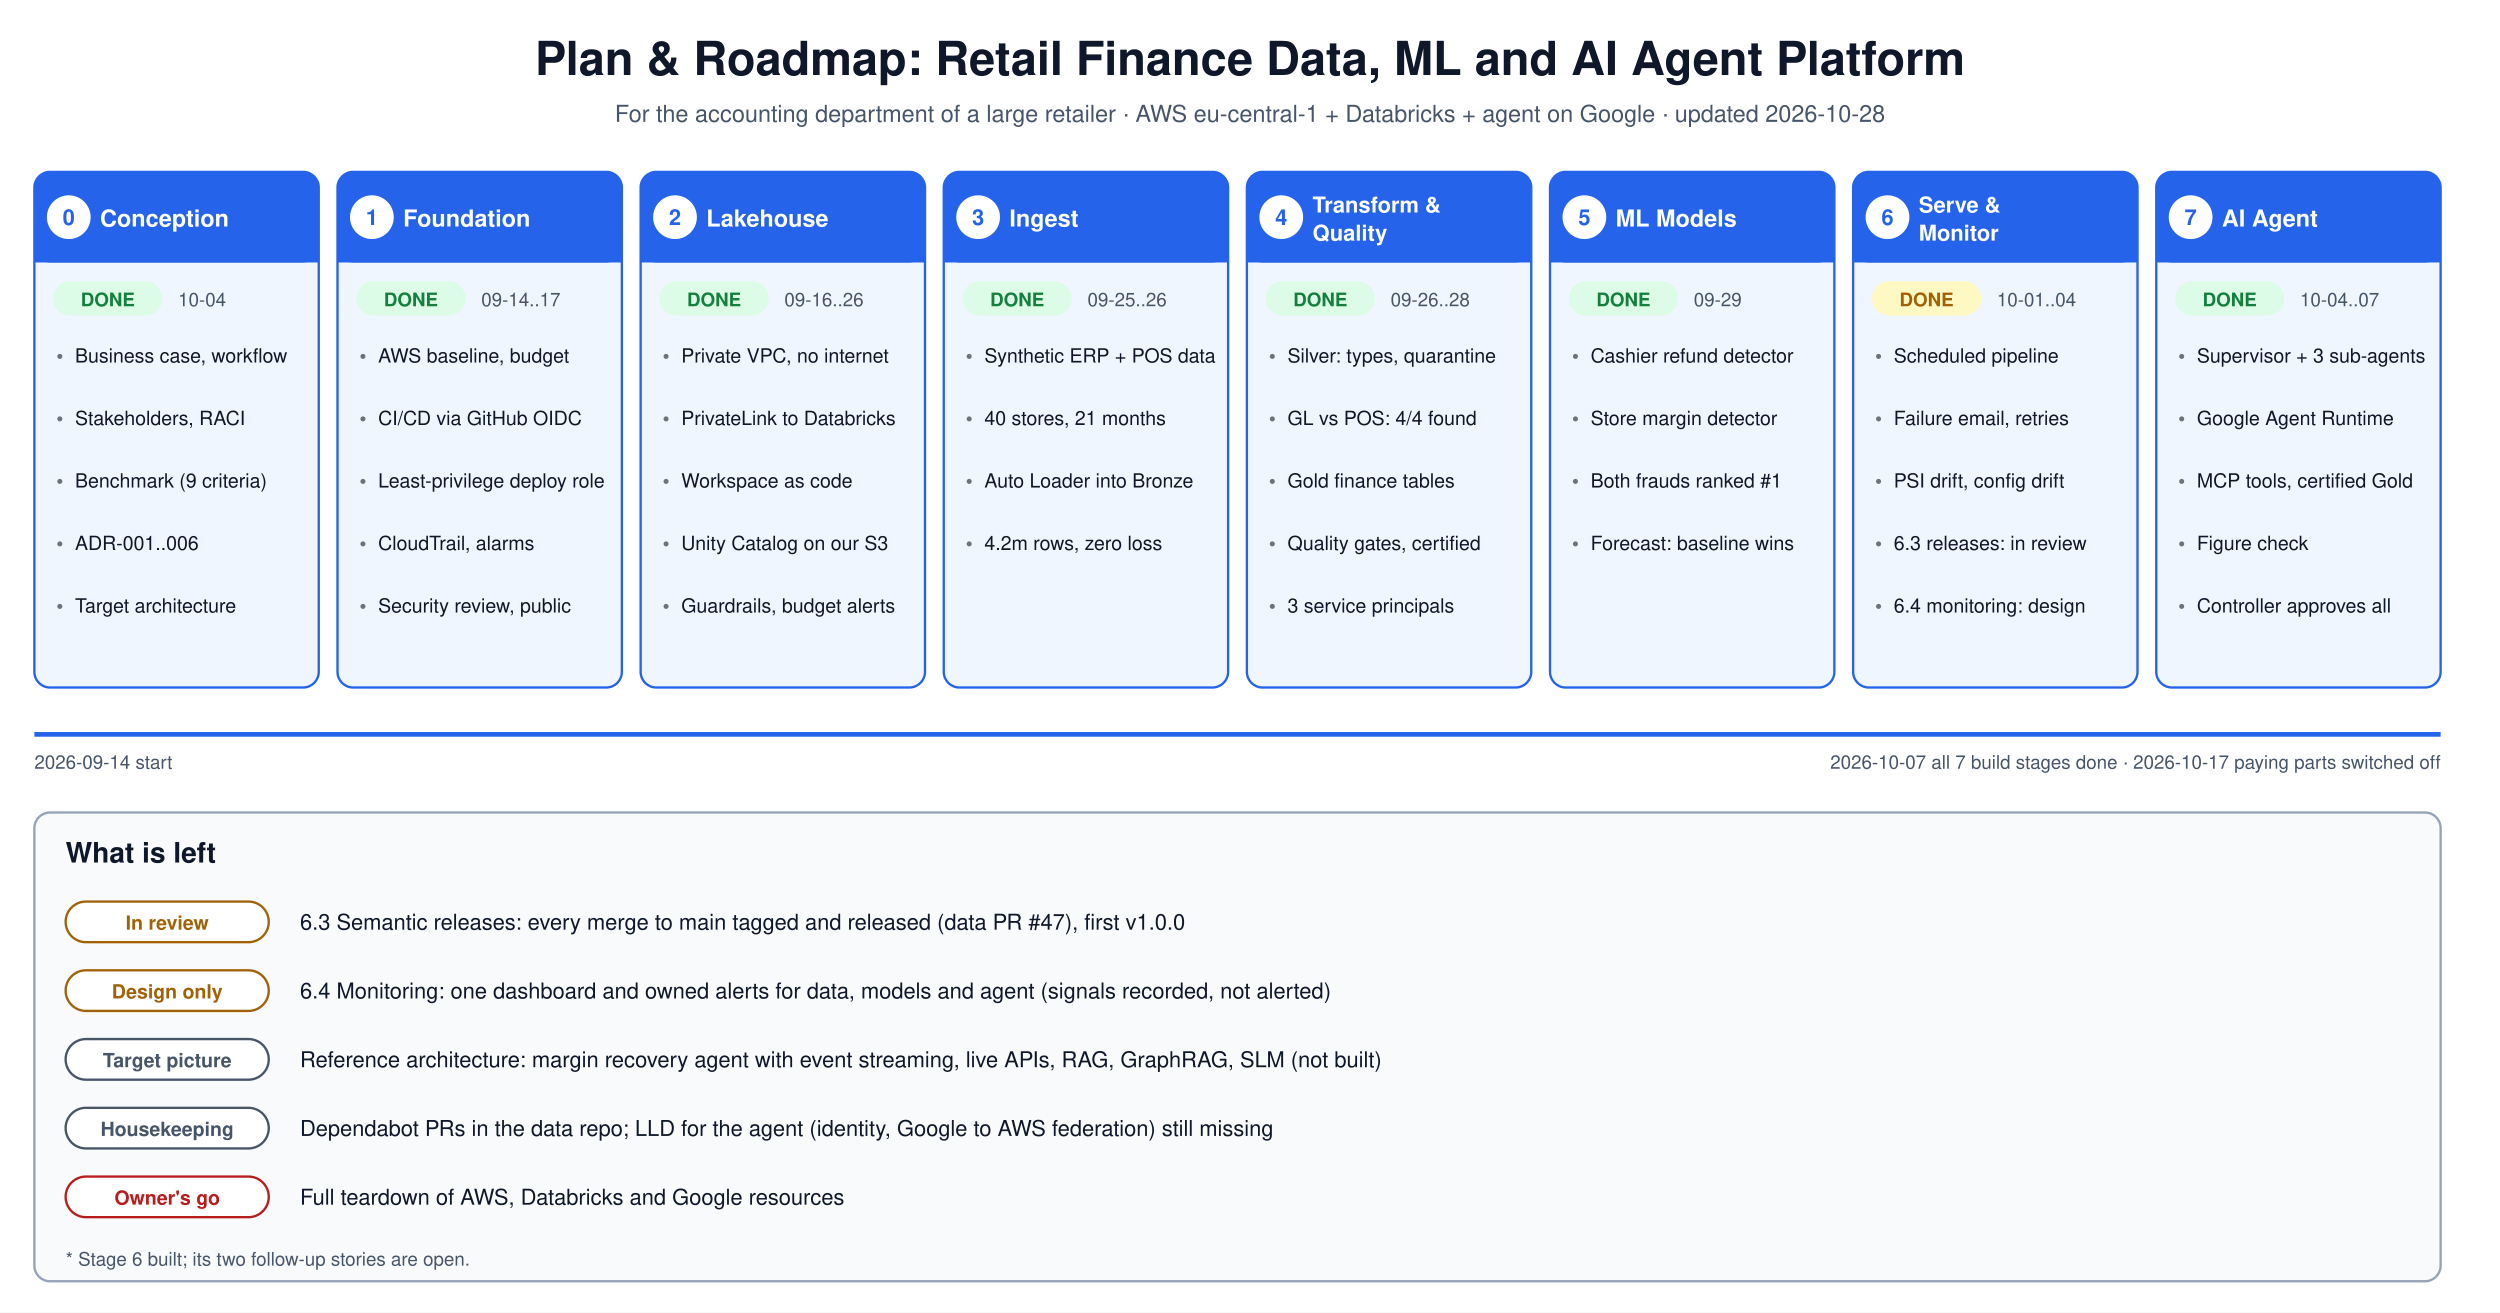
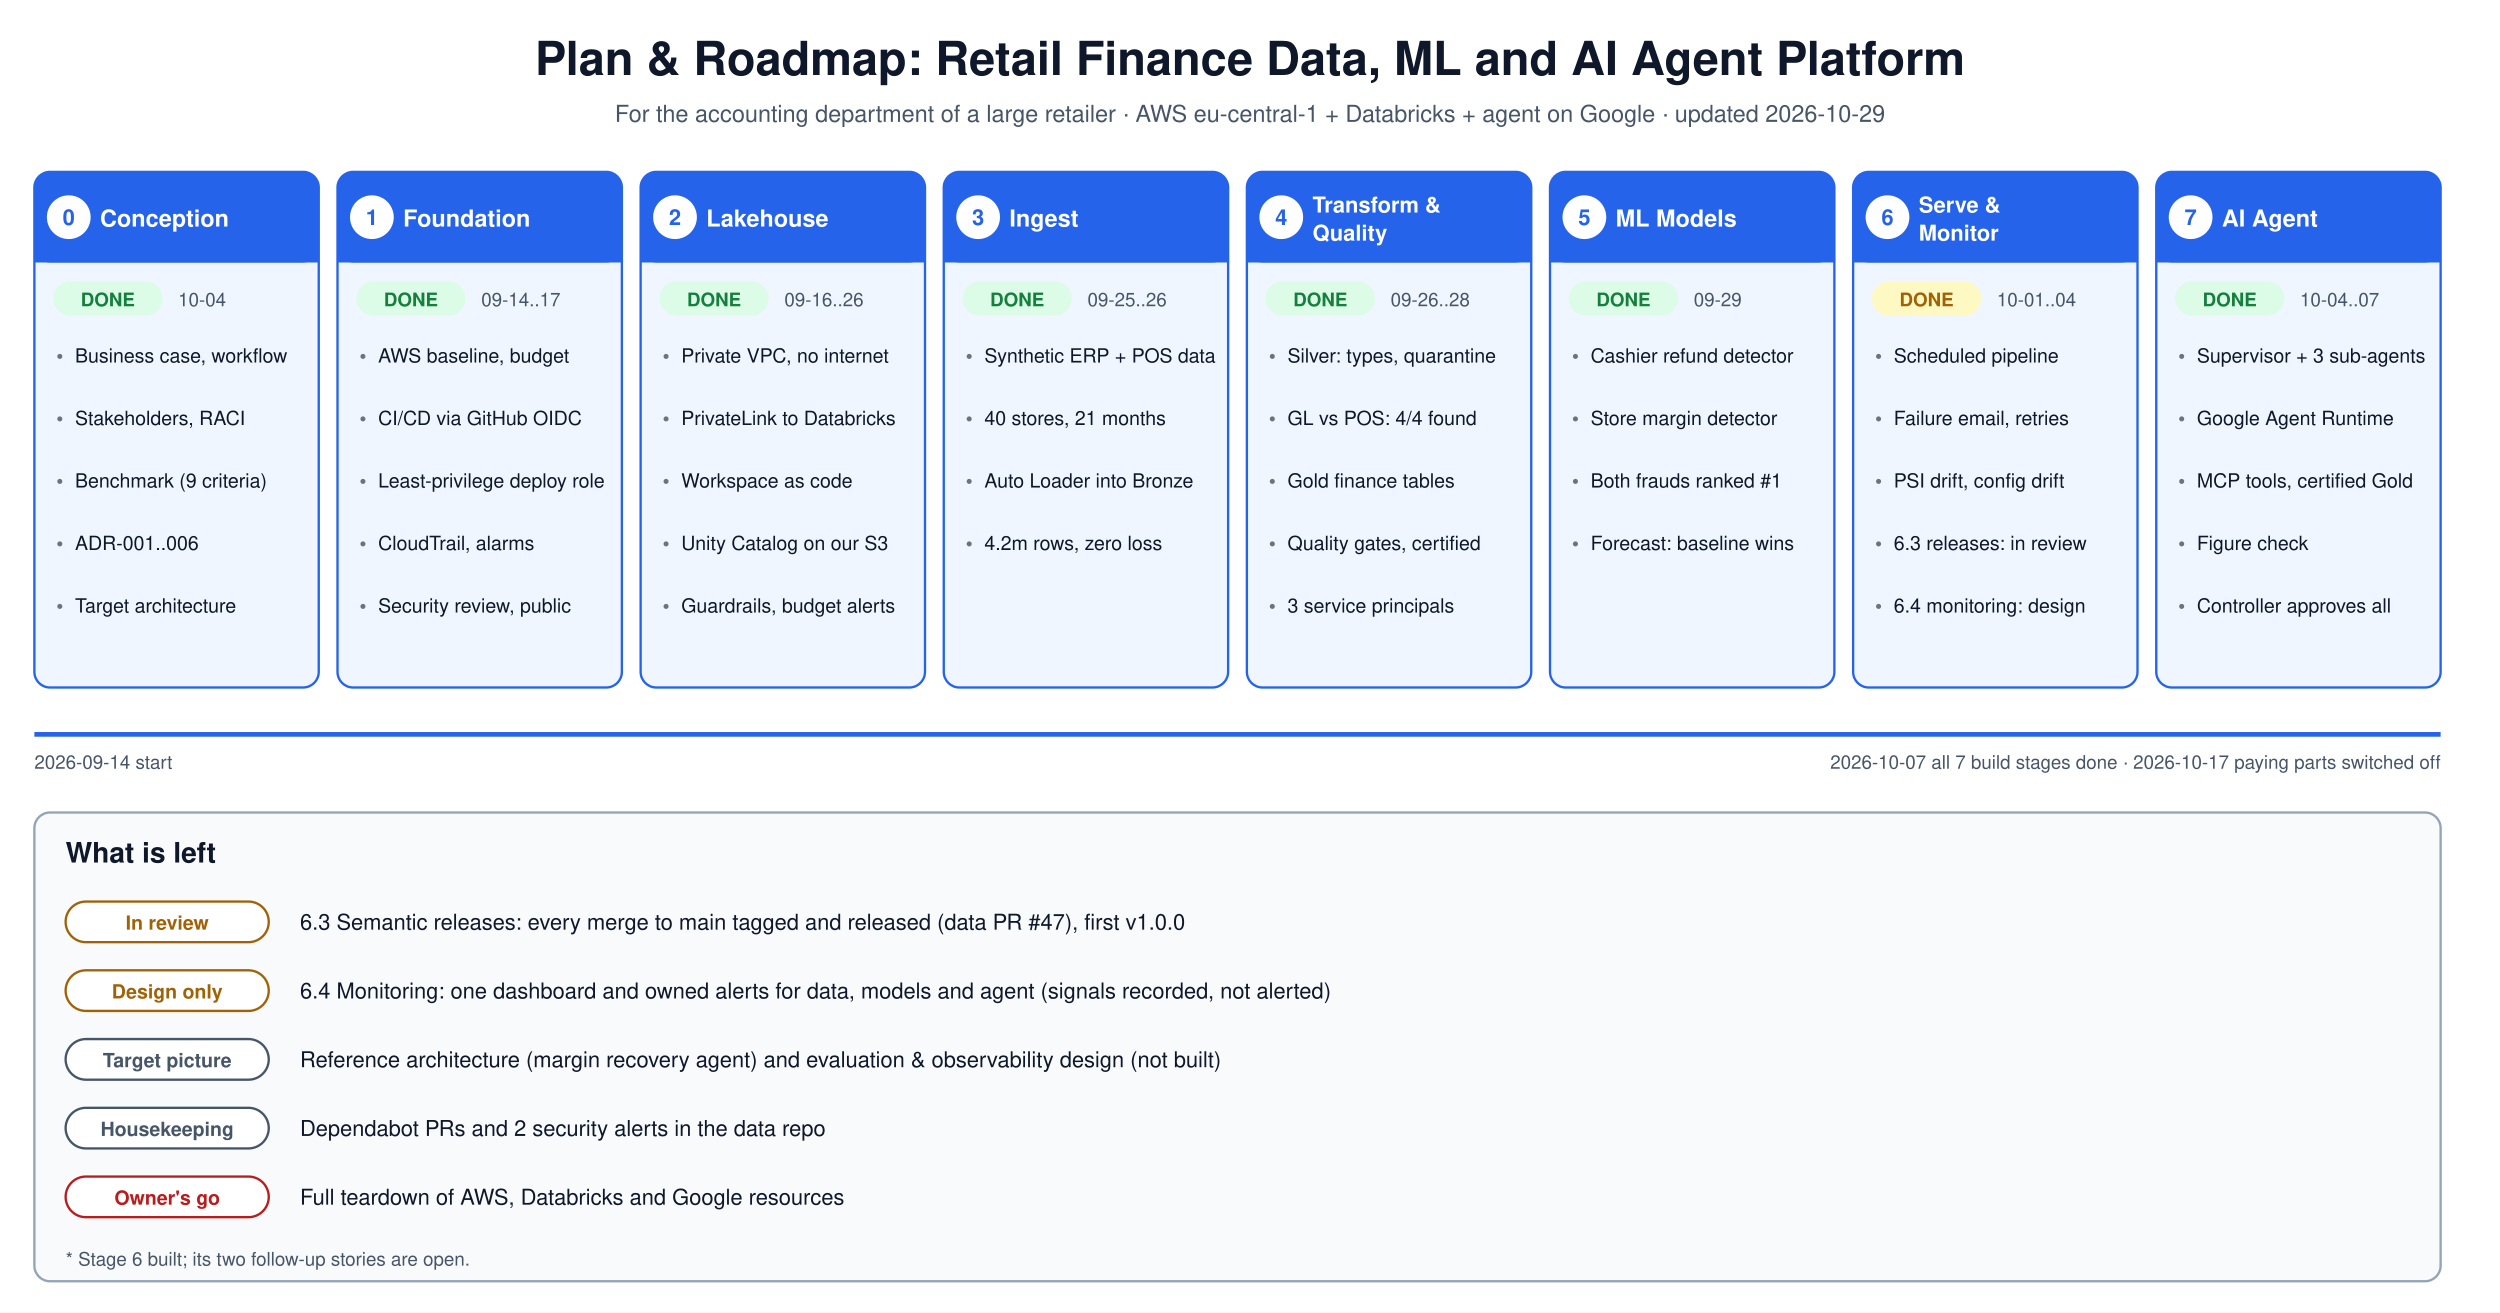
<svg xmlns="http://www.w3.org/2000/svg" width="1600" height="840" viewBox="0 0 1600 840" font-family="Segoe UI, Helvetica, Arial, sans-serif">
  <rect x="0" y="0" width="1600" height="840" rx="0" fill="#ffffff" stroke="none" stroke-width="1.5" />
  <text x="800.0" y="48" font-size="30" font-weight="bold" fill="#0f172a" text-anchor="middle">Plan &amp; Roadmap: Retail Finance Data, ML and AI Agent Platform</text>
-   <text x="800.0" y="78" font-size="15" font-weight="normal" fill="#475569" text-anchor="middle">For the accounting department of a large retailer · AWS eu-central-1 + Databricks + agent on Google · updated 2026-10-28</text>
+   <text x="800.0" y="78" font-size="15" font-weight="normal" fill="#475569" text-anchor="middle">For the accounting department of a large retailer · AWS eu-central-1 + Databricks + agent on Google · updated 2026-10-29</text>
  <rect x="22" y="110" width="182" height="330" rx="10" fill="#eff6ff" stroke="#2563eb" stroke-width="1.5" />
  <rect x="22" y="110" width="182" height="58" rx="10" fill="#2563eb" stroke="none" stroke-width="1.5" />
  <rect x="22" y="150" width="182" height="18" rx="0" fill="#2563eb" stroke="none" stroke-width="1.5" />
  <circle cx="44" cy="139" r="14" fill="#ffffff" />
  <text x="44" y="144" font-size="14" font-weight="bold" fill="#2563eb" text-anchor="middle">0</text>
  <text x="64" y="145" font-size="15" font-weight="bold" fill="#ffffff" text-anchor="start">Conception</text>
  <rect x="34" y="180" width="70" height="22" rx="11" fill="#dcfce7" stroke="none" stroke-width="1.5" />
  <text x="69" y="196" font-size="12" font-weight="bold" fill="#15803d" text-anchor="middle">DONE</text>
  <text x="114" y="196" font-size="12" font-weight="normal" fill="#475569" text-anchor="start">10-04</text>
  <text x="36" y="232" font-size="13" font-weight="bold" fill="#6b7280" text-anchor="start">•</text>
  <text x="48" y="232" font-size="12.5" font-weight="normal" fill="#0f172a" text-anchor="start">Business case, workflow</text>
  <text x="36" y="272" font-size="13" font-weight="bold" fill="#6b7280" text-anchor="start">•</text>
  <text x="48" y="272" font-size="12.5" font-weight="normal" fill="#0f172a" text-anchor="start">Stakeholders, RACI</text>
  <text x="36" y="312" font-size="13" font-weight="bold" fill="#6b7280" text-anchor="start">•</text>
  <text x="48" y="312" font-size="12.5" font-weight="normal" fill="#0f172a" text-anchor="start">Benchmark (9 criteria)</text>
  <text x="36" y="352" font-size="13" font-weight="bold" fill="#6b7280" text-anchor="start">•</text>
  <text x="48" y="352" font-size="12.5" font-weight="normal" fill="#0f172a" text-anchor="start">ADR-001..006</text>
  <text x="36" y="392" font-size="13" font-weight="bold" fill="#6b7280" text-anchor="start">•</text>
  <text x="48" y="392" font-size="12.5" font-weight="normal" fill="#0f172a" text-anchor="start">Target architecture</text>
  <rect x="216" y="110" width="182" height="330" rx="10" fill="#eff6ff" stroke="#2563eb" stroke-width="1.5" />
  <rect x="216" y="110" width="182" height="58" rx="10" fill="#2563eb" stroke="none" stroke-width="1.5" />
  <rect x="216" y="150" width="182" height="18" rx="0" fill="#2563eb" stroke="none" stroke-width="1.5" />
  <circle cx="238" cy="139" r="14" fill="#ffffff" />
  <text x="238" y="144" font-size="14" font-weight="bold" fill="#2563eb" text-anchor="middle">1</text>
  <text x="258" y="145" font-size="15" font-weight="bold" fill="#ffffff" text-anchor="start">Foundation</text>
  <rect x="228" y="180" width="70" height="22" rx="11" fill="#dcfce7" stroke="none" stroke-width="1.5" />
  <text x="263" y="196" font-size="12" font-weight="bold" fill="#15803d" text-anchor="middle">DONE</text>
  <text x="308" y="196" font-size="12" font-weight="normal" fill="#475569" text-anchor="start">09-14..17</text>
  <text x="230" y="232" font-size="13" font-weight="bold" fill="#6b7280" text-anchor="start">•</text>
  <text x="242" y="232" font-size="12.5" font-weight="normal" fill="#0f172a" text-anchor="start">AWS baseline, budget</text>
  <text x="230" y="272" font-size="13" font-weight="bold" fill="#6b7280" text-anchor="start">•</text>
  <text x="242" y="272" font-size="12.5" font-weight="normal" fill="#0f172a" text-anchor="start">CI/CD via GitHub OIDC</text>
  <text x="230" y="312" font-size="13" font-weight="bold" fill="#6b7280" text-anchor="start">•</text>
  <text x="242" y="312" font-size="12.5" font-weight="normal" fill="#0f172a" text-anchor="start">Least-privilege deploy role</text>
  <text x="230" y="352" font-size="13" font-weight="bold" fill="#6b7280" text-anchor="start">•</text>
  <text x="242" y="352" font-size="12.5" font-weight="normal" fill="#0f172a" text-anchor="start">CloudTrail, alarms</text>
  <text x="230" y="392" font-size="13" font-weight="bold" fill="#6b7280" text-anchor="start">•</text>
  <text x="242" y="392" font-size="12.5" font-weight="normal" fill="#0f172a" text-anchor="start">Security review, public</text>
  <rect x="410" y="110" width="182" height="330" rx="10" fill="#eff6ff" stroke="#2563eb" stroke-width="1.5" />
  <rect x="410" y="110" width="182" height="58" rx="10" fill="#2563eb" stroke="none" stroke-width="1.5" />
  <rect x="410" y="150" width="182" height="18" rx="0" fill="#2563eb" stroke="none" stroke-width="1.5" />
  <circle cx="432" cy="139" r="14" fill="#ffffff" />
  <text x="432" y="144" font-size="14" font-weight="bold" fill="#2563eb" text-anchor="middle">2</text>
  <text x="452" y="145" font-size="15" font-weight="bold" fill="#ffffff" text-anchor="start">Lakehouse</text>
  <rect x="422" y="180" width="70" height="22" rx="11" fill="#dcfce7" stroke="none" stroke-width="1.5" />
  <text x="457" y="196" font-size="12" font-weight="bold" fill="#15803d" text-anchor="middle">DONE</text>
  <text x="502" y="196" font-size="12" font-weight="normal" fill="#475569" text-anchor="start">09-16..26</text>
  <text x="424" y="232" font-size="13" font-weight="bold" fill="#6b7280" text-anchor="start">•</text>
  <text x="436" y="232" font-size="12.5" font-weight="normal" fill="#0f172a" text-anchor="start">Private VPC, no internet</text>
  <text x="424" y="272" font-size="13" font-weight="bold" fill="#6b7280" text-anchor="start">•</text>
  <text x="436" y="272" font-size="12.5" font-weight="normal" fill="#0f172a" text-anchor="start">PrivateLink to Databricks</text>
  <text x="424" y="312" font-size="13" font-weight="bold" fill="#6b7280" text-anchor="start">•</text>
  <text x="436" y="312" font-size="12.5" font-weight="normal" fill="#0f172a" text-anchor="start">Workspace as code</text>
  <text x="424" y="352" font-size="13" font-weight="bold" fill="#6b7280" text-anchor="start">•</text>
  <text x="436" y="352" font-size="12.5" font-weight="normal" fill="#0f172a" text-anchor="start">Unity Catalog on our S3</text>
  <text x="424" y="392" font-size="13" font-weight="bold" fill="#6b7280" text-anchor="start">•</text>
  <text x="436" y="392" font-size="12.5" font-weight="normal" fill="#0f172a" text-anchor="start">Guardrails, budget alerts</text>
  <rect x="604" y="110" width="182" height="330" rx="10" fill="#eff6ff" stroke="#2563eb" stroke-width="1.5" />
  <rect x="604" y="110" width="182" height="58" rx="10" fill="#2563eb" stroke="none" stroke-width="1.5" />
  <rect x="604" y="150" width="182" height="18" rx="0" fill="#2563eb" stroke="none" stroke-width="1.5" />
  <circle cx="626" cy="139" r="14" fill="#ffffff" />
  <text x="626" y="144" font-size="14" font-weight="bold" fill="#2563eb" text-anchor="middle">3</text>
  <text x="646" y="145" font-size="15" font-weight="bold" fill="#ffffff" text-anchor="start">Ingest</text>
  <rect x="616" y="180" width="70" height="22" rx="11" fill="#dcfce7" stroke="none" stroke-width="1.5" />
  <text x="651" y="196" font-size="12" font-weight="bold" fill="#15803d" text-anchor="middle">DONE</text>
  <text x="696" y="196" font-size="12" font-weight="normal" fill="#475569" text-anchor="start">09-25..26</text>
  <text x="618" y="232" font-size="13" font-weight="bold" fill="#6b7280" text-anchor="start">•</text>
  <text x="630" y="232" font-size="12.5" font-weight="normal" fill="#0f172a" text-anchor="start">Synthetic ERP + POS data</text>
  <text x="618" y="272" font-size="13" font-weight="bold" fill="#6b7280" text-anchor="start">•</text>
  <text x="630" y="272" font-size="12.5" font-weight="normal" fill="#0f172a" text-anchor="start">40 stores, 21 months</text>
  <text x="618" y="312" font-size="13" font-weight="bold" fill="#6b7280" text-anchor="start">•</text>
  <text x="630" y="312" font-size="12.5" font-weight="normal" fill="#0f172a" text-anchor="start">Auto Loader into Bronze</text>
  <text x="618" y="352" font-size="13" font-weight="bold" fill="#6b7280" text-anchor="start">•</text>
  <text x="630" y="352" font-size="12.5" font-weight="normal" fill="#0f172a" text-anchor="start">4.2m rows, zero loss</text>
  <rect x="798" y="110" width="182" height="330" rx="10" fill="#eff6ff" stroke="#2563eb" stroke-width="1.5" />
  <rect x="798" y="110" width="182" height="58" rx="10" fill="#2563eb" stroke="none" stroke-width="1.5" />
  <rect x="798" y="150" width="182" height="18" rx="0" fill="#2563eb" stroke="none" stroke-width="1.5" />
  <circle cx="820" cy="139" r="14" fill="#ffffff" />
  <text x="820" y="144" font-size="14" font-weight="bold" fill="#2563eb" text-anchor="middle">4</text>
  <text x="840" y="136" font-size="14" font-weight="bold" fill="#ffffff" text-anchor="start">Transform &amp;</text>
  <text x="840" y="154" font-size="14" font-weight="bold" fill="#ffffff" text-anchor="start">Quality</text>
  <rect x="810" y="180" width="70" height="22" rx="11" fill="#dcfce7" stroke="none" stroke-width="1.5" />
  <text x="845" y="196" font-size="12" font-weight="bold" fill="#15803d" text-anchor="middle">DONE</text>
  <text x="890" y="196" font-size="12" font-weight="normal" fill="#475569" text-anchor="start">09-26..28</text>
  <text x="812" y="232" font-size="13" font-weight="bold" fill="#6b7280" text-anchor="start">•</text>
  <text x="824" y="232" font-size="12.5" font-weight="normal" fill="#0f172a" text-anchor="start">Silver: types, quarantine</text>
  <text x="812" y="272" font-size="13" font-weight="bold" fill="#6b7280" text-anchor="start">•</text>
  <text x="824" y="272" font-size="12.5" font-weight="normal" fill="#0f172a" text-anchor="start">GL vs POS: 4/4 found</text>
  <text x="812" y="312" font-size="13" font-weight="bold" fill="#6b7280" text-anchor="start">•</text>
  <text x="824" y="312" font-size="12.5" font-weight="normal" fill="#0f172a" text-anchor="start">Gold finance tables</text>
  <text x="812" y="352" font-size="13" font-weight="bold" fill="#6b7280" text-anchor="start">•</text>
  <text x="824" y="352" font-size="12.5" font-weight="normal" fill="#0f172a" text-anchor="start">Quality gates, certified</text>
  <text x="812" y="392" font-size="13" font-weight="bold" fill="#6b7280" text-anchor="start">•</text>
  <text x="824" y="392" font-size="12.5" font-weight="normal" fill="#0f172a" text-anchor="start">3 service principals</text>
  <rect x="992" y="110" width="182" height="330" rx="10" fill="#eff6ff" stroke="#2563eb" stroke-width="1.5" />
  <rect x="992" y="110" width="182" height="58" rx="10" fill="#2563eb" stroke="none" stroke-width="1.5" />
  <rect x="992" y="150" width="182" height="18" rx="0" fill="#2563eb" stroke="none" stroke-width="1.5" />
  <circle cx="1014" cy="139" r="14" fill="#ffffff" />
  <text x="1014" y="144" font-size="14" font-weight="bold" fill="#2563eb" text-anchor="middle">5</text>
  <text x="1034" y="145" font-size="15" font-weight="bold" fill="#ffffff" text-anchor="start">ML Models</text>
  <rect x="1004" y="180" width="70" height="22" rx="11" fill="#dcfce7" stroke="none" stroke-width="1.5" />
  <text x="1039" y="196" font-size="12" font-weight="bold" fill="#15803d" text-anchor="middle">DONE</text>
  <text x="1084" y="196" font-size="12" font-weight="normal" fill="#475569" text-anchor="start">09-29</text>
  <text x="1006" y="232" font-size="13" font-weight="bold" fill="#6b7280" text-anchor="start">•</text>
  <text x="1018" y="232" font-size="12.5" font-weight="normal" fill="#0f172a" text-anchor="start">Cashier refund detector</text>
  <text x="1006" y="272" font-size="13" font-weight="bold" fill="#6b7280" text-anchor="start">•</text>
  <text x="1018" y="272" font-size="12.5" font-weight="normal" fill="#0f172a" text-anchor="start">Store margin detector</text>
  <text x="1006" y="312" font-size="13" font-weight="bold" fill="#6b7280" text-anchor="start">•</text>
  <text x="1018" y="312" font-size="12.5" font-weight="normal" fill="#0f172a" text-anchor="start">Both frauds ranked #1</text>
  <text x="1006" y="352" font-size="13" font-weight="bold" fill="#6b7280" text-anchor="start">•</text>
  <text x="1018" y="352" font-size="12.5" font-weight="normal" fill="#0f172a" text-anchor="start">Forecast: baseline wins</text>
  <rect x="1186" y="110" width="182" height="330" rx="10" fill="#eff6ff" stroke="#2563eb" stroke-width="1.5" />
  <rect x="1186" y="110" width="182" height="58" rx="10" fill="#2563eb" stroke="none" stroke-width="1.5" />
  <rect x="1186" y="150" width="182" height="18" rx="0" fill="#2563eb" stroke="none" stroke-width="1.5" />
  <circle cx="1208" cy="139" r="14" fill="#ffffff" />
  <text x="1208" y="144" font-size="14" font-weight="bold" fill="#2563eb" text-anchor="middle">6</text>
  <text x="1228" y="136" font-size="14" font-weight="bold" fill="#ffffff" text-anchor="start">Serve &amp;</text>
  <text x="1228" y="154" font-size="14" font-weight="bold" fill="#ffffff" text-anchor="start">Monitor</text>
  <rect x="1198" y="180" width="70" height="22" rx="11" fill="#fef9c3" stroke="none" stroke-width="1.5" />
  <text x="1233" y="196" font-size="12" font-weight="bold" fill="#a16207" text-anchor="middle">DONE</text>
  <text x="1278" y="196" font-size="12" font-weight="normal" fill="#475569" text-anchor="start">10-01..04</text>
  <text x="1200" y="232" font-size="13" font-weight="bold" fill="#6b7280" text-anchor="start">•</text>
  <text x="1212" y="232" font-size="12.5" font-weight="normal" fill="#0f172a" text-anchor="start">Scheduled pipeline</text>
  <text x="1200" y="272" font-size="13" font-weight="bold" fill="#6b7280" text-anchor="start">•</text>
  <text x="1212" y="272" font-size="12.5" font-weight="normal" fill="#0f172a" text-anchor="start">Failure email, retries</text>
  <text x="1200" y="312" font-size="13" font-weight="bold" fill="#6b7280" text-anchor="start">•</text>
  <text x="1212" y="312" font-size="12.5" font-weight="normal" fill="#0f172a" text-anchor="start">PSI drift, config drift</text>
  <text x="1200" y="352" font-size="13" font-weight="bold" fill="#6b7280" text-anchor="start">•</text>
  <text x="1212" y="352" font-size="12.5" font-weight="normal" fill="#0f172a" text-anchor="start">6.3 releases: in review</text>
  <text x="1200" y="392" font-size="13" font-weight="bold" fill="#6b7280" text-anchor="start">•</text>
  <text x="1212" y="392" font-size="12.5" font-weight="normal" fill="#0f172a" text-anchor="start">6.4 monitoring: design</text>
  <rect x="1380" y="110" width="182" height="330" rx="10" fill="#eff6ff" stroke="#2563eb" stroke-width="1.5" />
  <rect x="1380" y="110" width="182" height="58" rx="10" fill="#2563eb" stroke="none" stroke-width="1.5" />
  <rect x="1380" y="150" width="182" height="18" rx="0" fill="#2563eb" stroke="none" stroke-width="1.5" />
  <circle cx="1402" cy="139" r="14" fill="#ffffff" />
  <text x="1402" y="144" font-size="14" font-weight="bold" fill="#2563eb" text-anchor="middle">7</text>
  <text x="1422" y="145" font-size="15" font-weight="bold" fill="#ffffff" text-anchor="start">AI Agent</text>
  <rect x="1392" y="180" width="70" height="22" rx="11" fill="#dcfce7" stroke="none" stroke-width="1.5" />
  <text x="1427" y="196" font-size="12" font-weight="bold" fill="#15803d" text-anchor="middle">DONE</text>
  <text x="1472" y="196" font-size="12" font-weight="normal" fill="#475569" text-anchor="start">10-04..07</text>
  <text x="1394" y="232" font-size="13" font-weight="bold" fill="#6b7280" text-anchor="start">•</text>
  <text x="1406" y="232" font-size="12.5" font-weight="normal" fill="#0f172a" text-anchor="start">Supervisor + 3 sub-agents</text>
  <text x="1394" y="272" font-size="13" font-weight="bold" fill="#6b7280" text-anchor="start">•</text>
  <text x="1406" y="272" font-size="12.5" font-weight="normal" fill="#0f172a" text-anchor="start">Google Agent Runtime</text>
  <text x="1394" y="312" font-size="13" font-weight="bold" fill="#6b7280" text-anchor="start">•</text>
  <text x="1406" y="312" font-size="12.5" font-weight="normal" fill="#0f172a" text-anchor="start">MCP tools, certified Gold</text>
  <text x="1394" y="352" font-size="13" font-weight="bold" fill="#6b7280" text-anchor="start">•</text>
  <text x="1406" y="352" font-size="12.5" font-weight="normal" fill="#0f172a" text-anchor="start">Figure check</text>
  <text x="1394" y="392" font-size="13" font-weight="bold" fill="#6b7280" text-anchor="start">•</text>
  <text x="1406" y="392" font-size="12.5" font-weight="normal" fill="#0f172a" text-anchor="start">Controller approves all</text>
  <line x1="22" y1="470" x2="1562" y2="470" stroke="#2563eb" stroke-width="3" />
  <text x="22" y="492" font-size="12" font-weight="normal" fill="#475569" text-anchor="start">2026-09-14 start</text>
  <text x="1562" y="492" font-size="12" font-weight="normal" fill="#475569" text-anchor="end">2026-10-07 all 7 build stages done · 2026-10-17 paying parts switched off</text>
  <rect x="22" y="520" width="1540" height="300" rx="10" fill="#f8fafc" stroke="#94a3b8" stroke-width="1.5" />
  <text x="42" y="552" font-size="18" font-weight="bold" fill="#0f172a" text-anchor="start">What is left</text>
  <rect x="42" y="577" width="130" height="26" rx="13" fill="#ffffff" stroke="#a16207" stroke-width="1.5" />
  <text x="107" y="595" font-size="12.5" font-weight="bold" fill="#a16207" text-anchor="middle">In review</text>
  <text x="192" y="595" font-size="14" font-weight="normal" fill="#0f172a" text-anchor="start">6.3 Semantic releases: every merge to main tagged and released (data PR #47), first v1.0.0</text>
  <rect x="42" y="621" width="130" height="26" rx="13" fill="#ffffff" stroke="#a16207" stroke-width="1.5" />
  <text x="107" y="639" font-size="12.5" font-weight="bold" fill="#a16207" text-anchor="middle">Design only</text>
  <text x="192" y="639" font-size="14" font-weight="normal" fill="#0f172a" text-anchor="start">6.4 Monitoring: one dashboard and owned alerts for data, models and agent (signals recorded, not alerted)</text>
  <rect x="42" y="665" width="130" height="26" rx="13" fill="#ffffff" stroke="#475569" stroke-width="1.5" />
  <text x="107" y="683" font-size="12.5" font-weight="bold" fill="#475569" text-anchor="middle">Target picture</text>
-   <text x="192" y="683" font-size="14" font-weight="normal" fill="#0f172a" text-anchor="start">Reference architecture: margin recovery agent with event streaming, live APIs, RAG, GraphRAG, SLM (not built)</text>
+   <text x="192" y="683" font-size="14" font-weight="normal" fill="#0f172a" text-anchor="start">Reference architecture (margin recovery agent) and evaluation &amp; observability design (not built)</text>
  <rect x="42" y="709" width="130" height="26" rx="13" fill="#ffffff" stroke="#475569" stroke-width="1.5" />
  <text x="107" y="727" font-size="12.5" font-weight="bold" fill="#475569" text-anchor="middle">Housekeeping</text>
-   <text x="192" y="727" font-size="14" font-weight="normal" fill="#0f172a" text-anchor="start">Dependabot PRs in the data repo; LLD for the agent (identity, Google to AWS federation) still missing</text>
+   <text x="192" y="727" font-size="14" font-weight="normal" fill="#0f172a" text-anchor="start">Dependabot PRs and 2 security alerts in the data repo</text>
  <rect x="42" y="753" width="130" height="26" rx="13" fill="#ffffff" stroke="#b91c1c" stroke-width="1.5" />
  <text x="107" y="771" font-size="12.5" font-weight="bold" fill="#b91c1c" text-anchor="middle">Owner's go</text>
  <text x="192" y="771" font-size="14" font-weight="normal" fill="#0f172a" text-anchor="start">Full teardown of AWS, Databricks and Google resources</text>
  <text x="42" y="810" font-size="12" font-weight="normal" fill="#475569" text-anchor="start">* Stage 6 built; its two follow-up stories are open.</text>
</svg>
